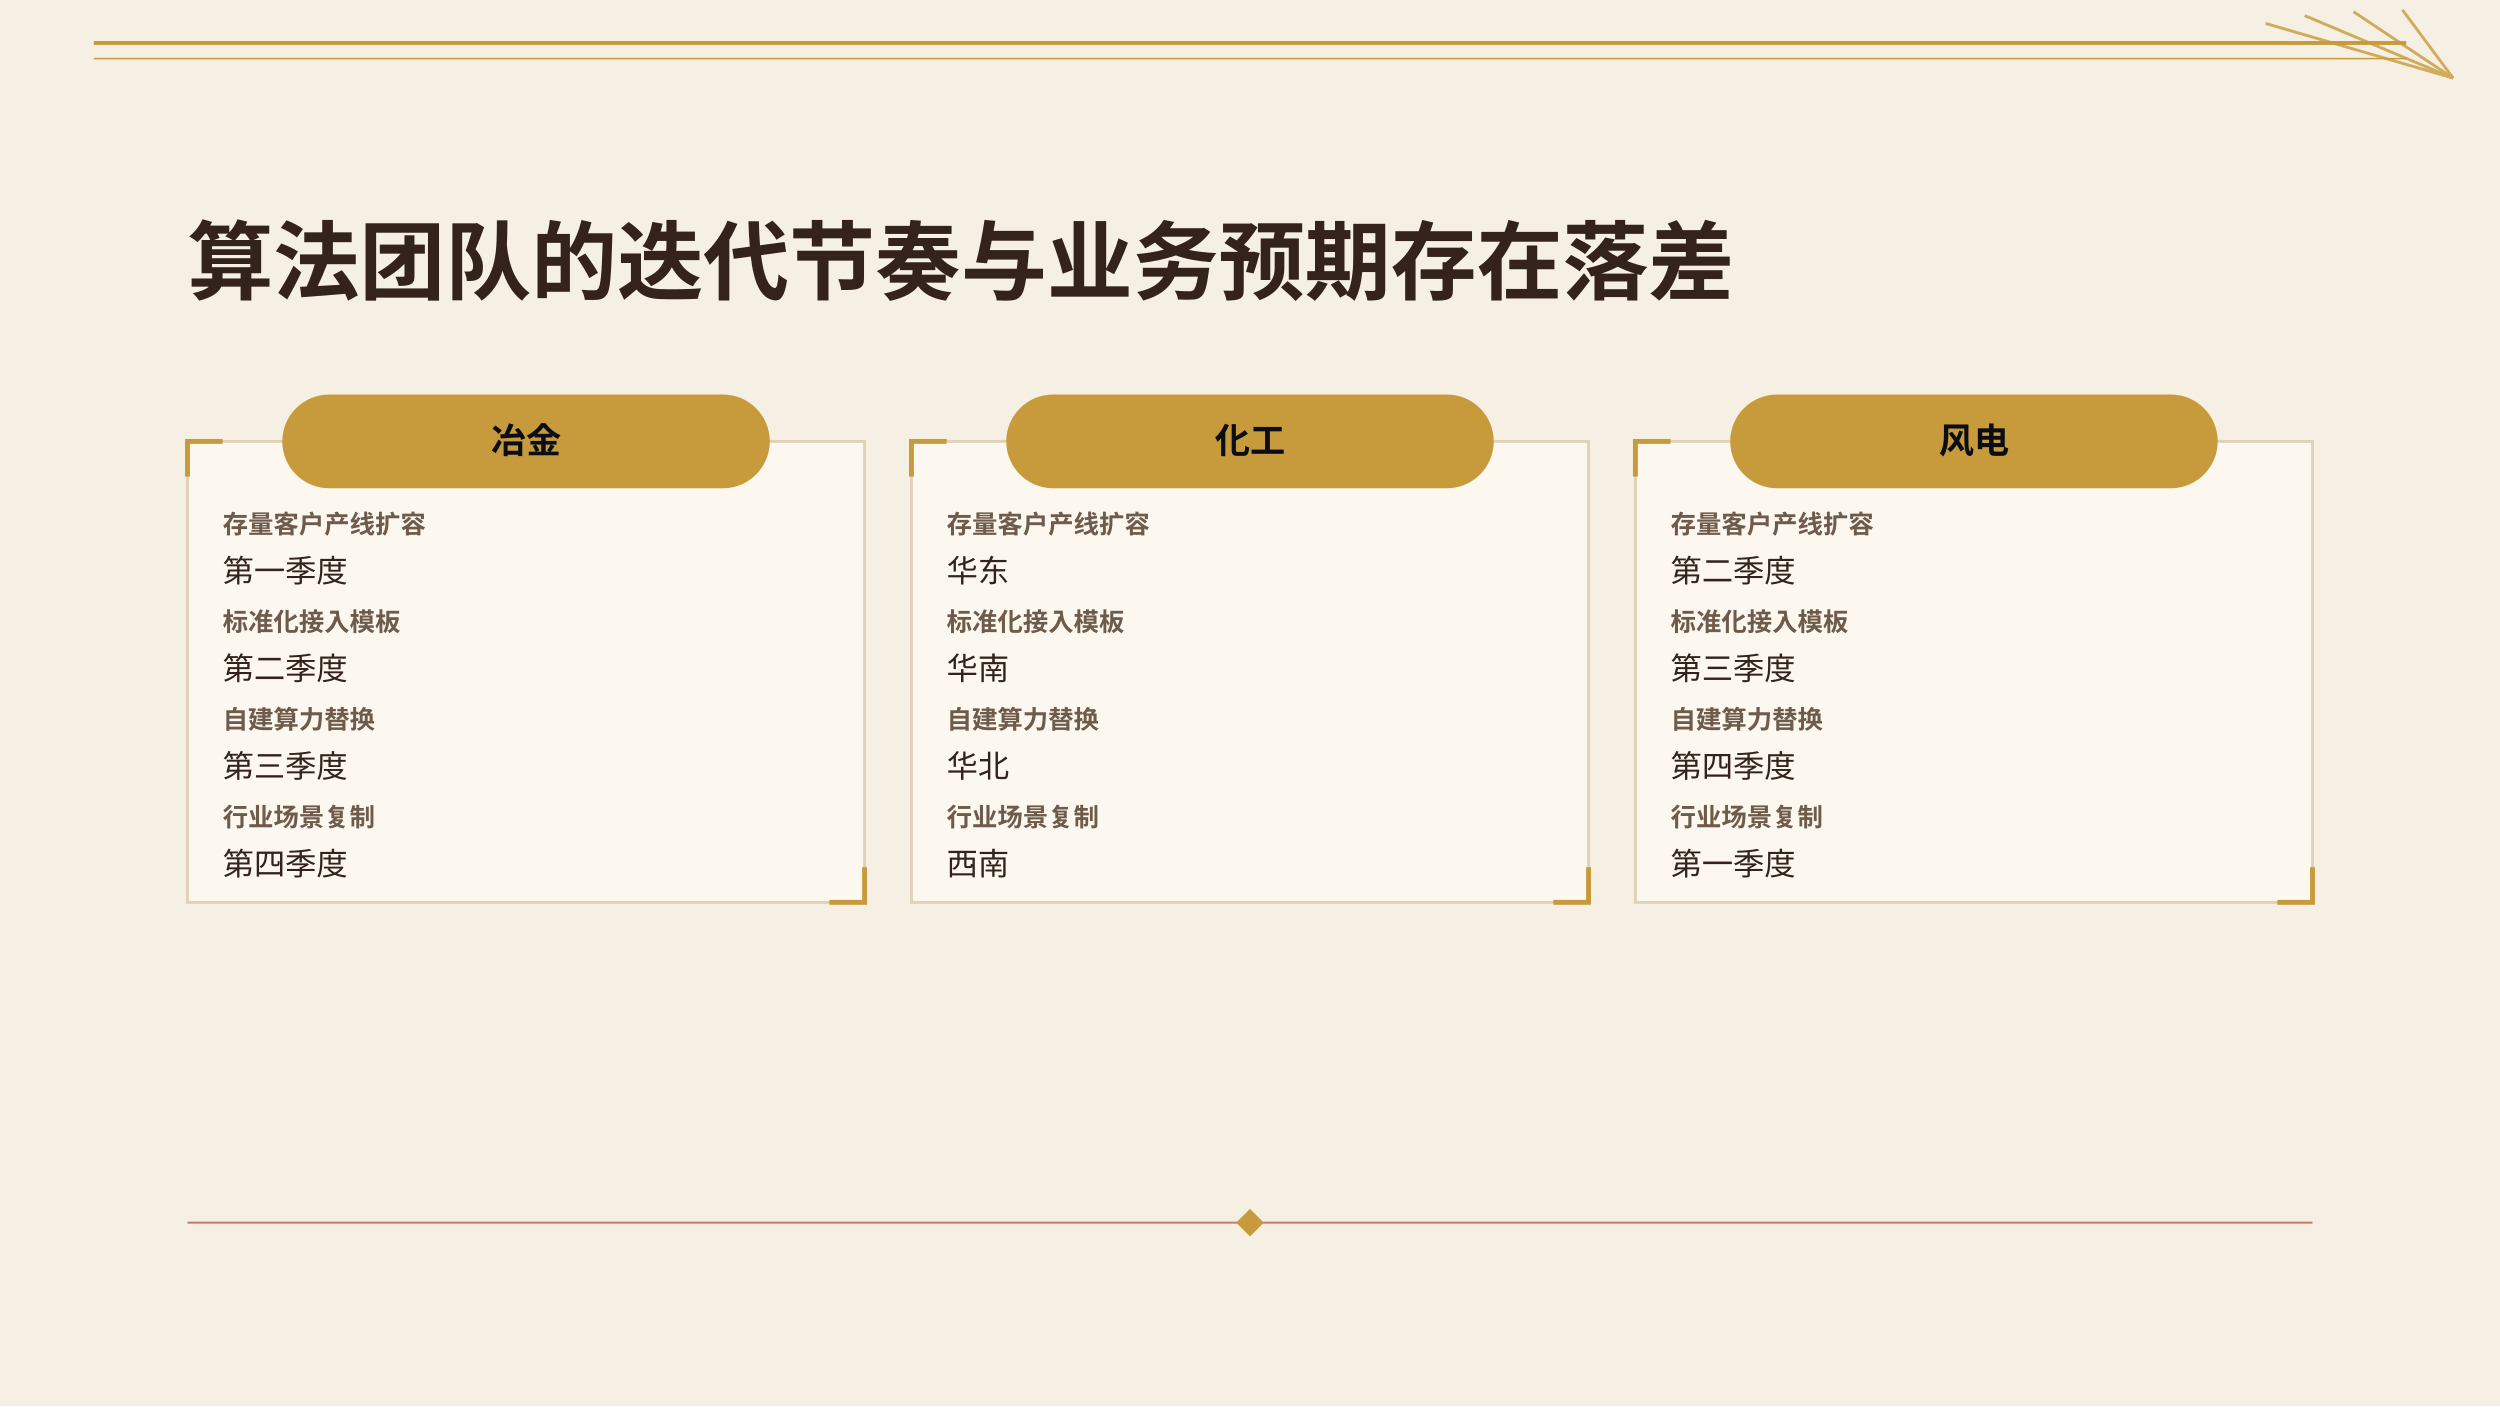
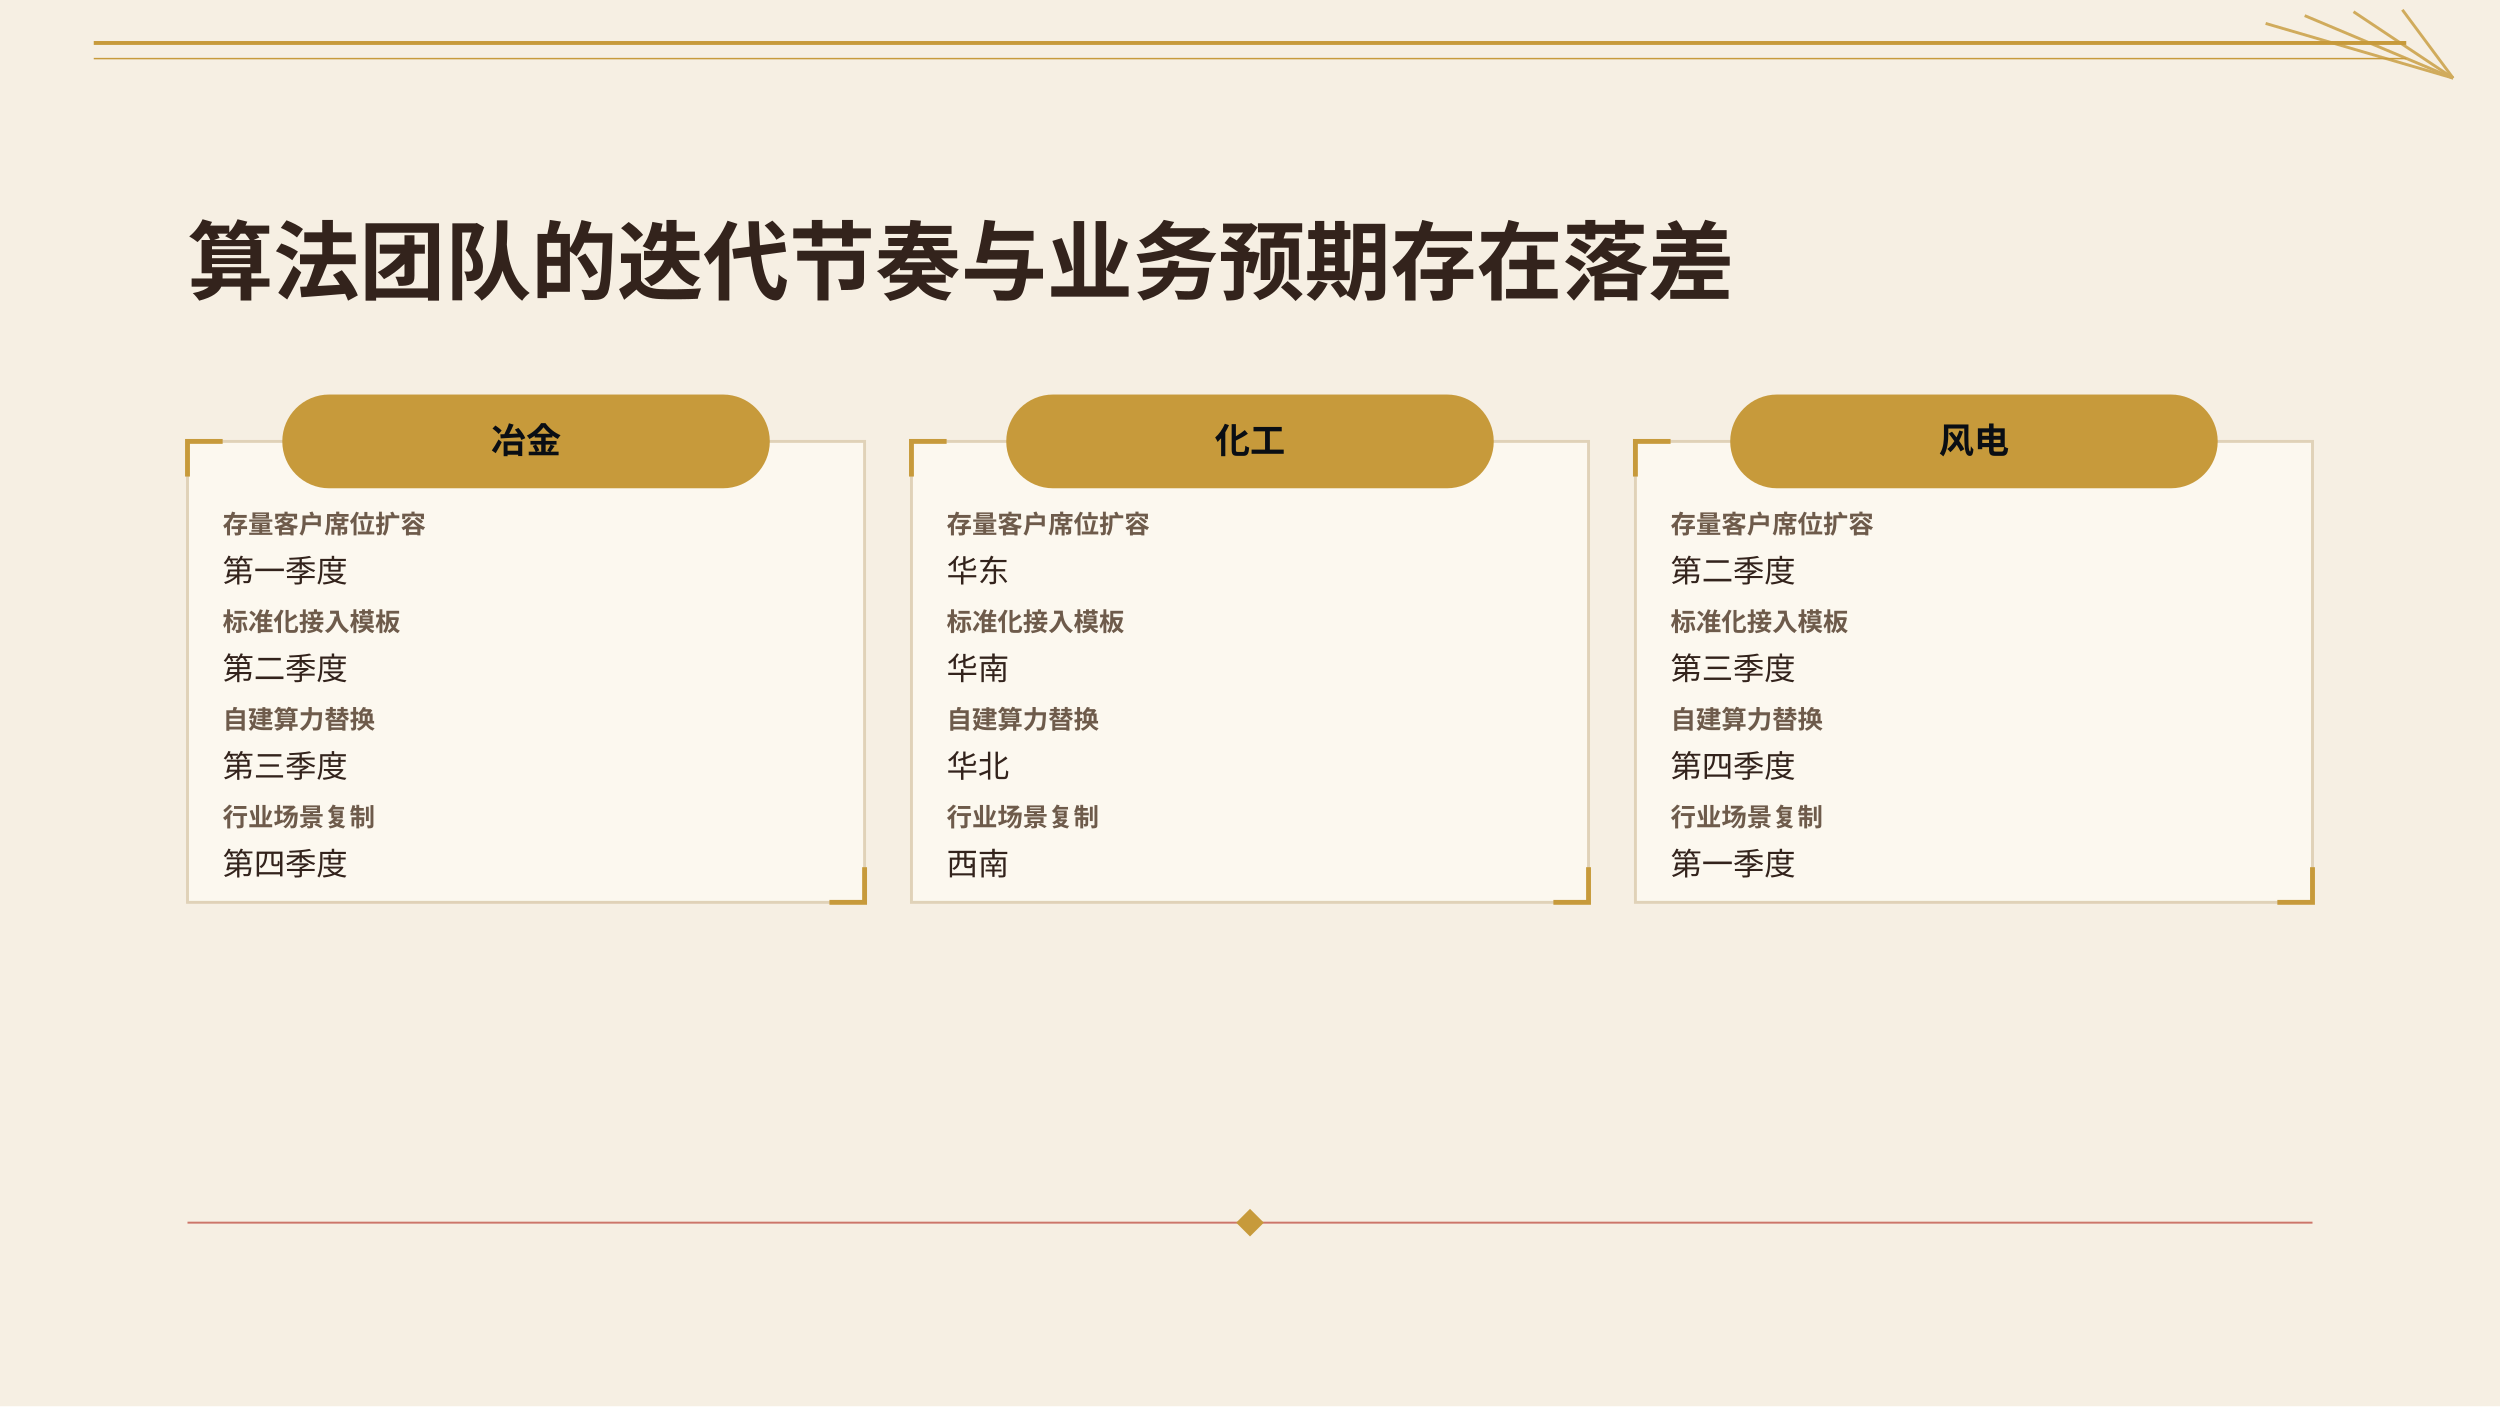
<svg xmlns="http://www.w3.org/2000/svg" viewBox="0 0 1280 720">
  <rect x="0" y="0" width="1280" height="720" fill="#F6EFE3" />
  <g data-decor="true">
    <line x1="48" y1="22" x2="1232" y2="22" stroke="#C79A3B" stroke-width="2" />
    <line x1="48" y1="30" x2="1232" y2="30" stroke="#C79A3B" stroke-width="0.75" />
    <g stroke="#C79A3B" stroke-width="1.5" opacity="0.8">
      <line x1="1256" y1="40" x2="1160" y2="12" />
      <line x1="1256" y1="40" x2="1180" y2="8" />
      <line x1="1256" y1="40" x2="1205" y2="6" />
      <line x1="1256" y1="40" x2="1230" y2="5" />
    </g>
    <line x1="96" y1="626" x2="1184" y2="626" stroke="#B02318" stroke-width="1" opacity="0.6" />
    <rect x="635" y="621" width="10" height="10" fill="#C79A3B" transform="rotate(45 640 626)" />
  </g>
  <g data-archetype="bento-panel">
    <text x="96" y="150" font-family="Microsoft YaHei, PingFang SC, Helvetica Neue, sans-serif" font-size="44" font-weight="700" fill="#33231C" dominant-baseline="alphabetic">算法团队的迭代节奏与业务预期存在落差</text>
    <g data-audit-rect="96,186,1088,454">
      <g data-audit-box="96,202,1088">
        <g transform="translate(96,202)">
          <g>
            <rect x="0" y="24" width="346.667" height="236" fill="#FCF8EF" stroke="#E0D2B8" stroke-width="1.5" />
            <path d="M 0 42 L 0 24 L 18 24 M 346.667 242 L 346.667 260 L 328.667 260" fill="none" stroke="#C79A3B" stroke-width="2.5" />
            <rect x="48.533" y="0" width="249.6" height="48" rx="24" fill="#C79A3B" />
            <text x="173.333" y="30" text-anchor="middle" font-size="18" font-weight="bold" fill="#0A0E14" font-family="Microsoft YaHei, PingFang SC, Helvetica Neue, sans-serif" dominant-baseline="alphabetic">冶金</text>
            <g>
-               <text x="18" y="71" font-size="13" fill="#6E5B4B" font-family="Microsoft YaHei, PingFang SC, Helvetica Neue, sans-serif" font-weight="bold" dominant-baseline="alphabetic">存量客户产线扩容</text>
+               <text x="18" y="71" font-size="13" fill="#6E5B4B" font-family="Microsoft YaHei, PingFang SC, Helvetica Neue, sans-serif" font-weight="bold" dominant-baseline="alphabetic">存量客户席位扩容</text>
              <text x="18" y="96" font-size="16" fill="#33231C" font-family="Microsoft YaHei, PingFang SC, Helvetica Neue, sans-serif" dominant-baseline="alphabetic">第一季度</text>
            </g>
            <g>
              <text x="18" y="121" font-size="13" fill="#6E5B4B" font-family="Microsoft YaHei, PingFang SC, Helvetica Neue, sans-serif" font-weight="bold" dominant-baseline="alphabetic">标准化接入模板</text>
              <text x="18" y="146" font-size="16" fill="#33231C" font-family="Microsoft YaHei, PingFang SC, Helvetica Neue, sans-serif" dominant-baseline="alphabetic">第二季度</text>
            </g>
            <g>
              <text x="18" y="171" font-size="13" fill="#6E5B4B" font-family="Microsoft YaHei, PingFang SC, Helvetica Neue, sans-serif" font-weight="bold" dominant-baseline="alphabetic">自建算力替换</text>
              <text x="18" y="196" font-size="16" fill="#33231C" font-family="Microsoft YaHei, PingFang SC, Helvetica Neue, sans-serif" dominant-baseline="alphabetic">第三季度</text>
            </g>
            <g>
              <text x="18" y="221" font-size="13" fill="#6E5B4B" font-family="Microsoft YaHei, PingFang SC, Helvetica Neue, sans-serif" font-weight="bold" dominant-baseline="alphabetic">行业场景复制</text>
              <text x="18" y="246" font-size="16" fill="#33231C" font-family="Microsoft YaHei, PingFang SC, Helvetica Neue, sans-serif" dominant-baseline="alphabetic">第四季度</text>
            </g>
          </g>
          <g>
            <rect x="370.667" y="24" width="346.667" height="236" fill="#FCF8EF" stroke="#E0D2B8" stroke-width="1.5" />
            <path d="M 370.667 42 L 370.667 24 L 388.667 24 M 717.333 242 L 717.333 260 L 699.333 260" fill="none" stroke="#C79A3B" stroke-width="2.5" />
            <rect x="419.2" y="0" width="249.6" height="48" rx="24" fill="#C79A3B" />
            <text x="544" y="30" text-anchor="middle" font-size="18" font-weight="bold" fill="#0A0E14" font-family="Microsoft YaHei, PingFang SC, Helvetica Neue, sans-serif" dominant-baseline="alphabetic">化工</text>
            <g>
-               <text x="388.667" y="71" font-size="13" fill="#6E5B4B" font-family="Microsoft YaHei, PingFang SC, Helvetica Neue, sans-serif" font-weight="bold" dominant-baseline="alphabetic">存量客户产线扩容</text>
+               <text x="388.667" y="71" font-size="13" fill="#6E5B4B" font-family="Microsoft YaHei, PingFang SC, Helvetica Neue, sans-serif" font-weight="bold" dominant-baseline="alphabetic">存量客户席位扩容</text>
              <text x="388.667" y="96" font-size="16" fill="#33231C" font-family="Microsoft YaHei, PingFang SC, Helvetica Neue, sans-serif" dominant-baseline="alphabetic">华东</text>
            </g>
            <g>
              <text x="388.667" y="121" font-size="13" fill="#6E5B4B" font-family="Microsoft YaHei, PingFang SC, Helvetica Neue, sans-serif" font-weight="bold" dominant-baseline="alphabetic">标准化接入模板</text>
              <text x="388.667" y="146" font-size="16" fill="#33231C" font-family="Microsoft YaHei, PingFang SC, Helvetica Neue, sans-serif" dominant-baseline="alphabetic">华南</text>
            </g>
            <g>
              <text x="388.667" y="171" font-size="13" fill="#6E5B4B" font-family="Microsoft YaHei, PingFang SC, Helvetica Neue, sans-serif" font-weight="bold" dominant-baseline="alphabetic">自建算力替换</text>
              <text x="388.667" y="196" font-size="16" fill="#33231C" font-family="Microsoft YaHei, PingFang SC, Helvetica Neue, sans-serif" dominant-baseline="alphabetic">华北</text>
            </g>
            <g>
              <text x="388.667" y="221" font-size="13" fill="#6E5B4B" font-family="Microsoft YaHei, PingFang SC, Helvetica Neue, sans-serif" font-weight="bold" dominant-baseline="alphabetic">行业场景复制</text>
              <text x="388.667" y="246" font-size="16" fill="#33231C" font-family="Microsoft YaHei, PingFang SC, Helvetica Neue, sans-serif" dominant-baseline="alphabetic">西南</text>
            </g>
          </g>
          <g>
            <rect x="741.333" y="24" width="346.667" height="236" fill="#FCF8EF" stroke="#E0D2B8" stroke-width="1.5" />
            <path d="M 741.333 42 L 741.333 24 L 759.333 24 M 1088 242 L 1088 260 L 1070 260" fill="none" stroke="#C79A3B" stroke-width="2.5" />
            <rect x="789.867" y="0" width="249.6" height="48" rx="24" fill="#C79A3B" />
            <text x="914.667" y="30" text-anchor="middle" font-size="18" font-weight="bold" fill="#0A0E14" font-family="Microsoft YaHei, PingFang SC, Helvetica Neue, sans-serif" dominant-baseline="alphabetic">风电</text>
            <g>
-               <text x="759.333" y="71" font-size="13" fill="#6E5B4B" font-family="Microsoft YaHei, PingFang SC, Helvetica Neue, sans-serif" font-weight="bold" dominant-baseline="alphabetic">存量客户产线扩容</text>
+               <text x="759.333" y="71" font-size="13" fill="#6E5B4B" font-family="Microsoft YaHei, PingFang SC, Helvetica Neue, sans-serif" font-weight="bold" dominant-baseline="alphabetic">存量客户席位扩容</text>
              <text x="759.333" y="96" font-size="16" fill="#33231C" font-family="Microsoft YaHei, PingFang SC, Helvetica Neue, sans-serif" dominant-baseline="alphabetic">第二季度</text>
            </g>
            <g>
              <text x="759.333" y="121" font-size="13" fill="#6E5B4B" font-family="Microsoft YaHei, PingFang SC, Helvetica Neue, sans-serif" font-weight="bold" dominant-baseline="alphabetic">标准化接入模板</text>
              <text x="759.333" y="146" font-size="16" fill="#33231C" font-family="Microsoft YaHei, PingFang SC, Helvetica Neue, sans-serif" dominant-baseline="alphabetic">第三季度</text>
            </g>
            <g>
              <text x="759.333" y="171" font-size="13" fill="#6E5B4B" font-family="Microsoft YaHei, PingFang SC, Helvetica Neue, sans-serif" font-weight="bold" dominant-baseline="alphabetic">自建算力替换</text>
              <text x="759.333" y="196" font-size="16" fill="#33231C" font-family="Microsoft YaHei, PingFang SC, Helvetica Neue, sans-serif" dominant-baseline="alphabetic">第四季度</text>
            </g>
            <g>
              <text x="759.333" y="221" font-size="13" fill="#6E5B4B" font-family="Microsoft YaHei, PingFang SC, Helvetica Neue, sans-serif" font-weight="bold" dominant-baseline="alphabetic">行业场景复制</text>
              <text x="759.333" y="246" font-size="16" fill="#33231C" font-family="Microsoft YaHei, PingFang SC, Helvetica Neue, sans-serif" dominant-baseline="alphabetic">第一季度</text>
            </g>
          </g>
        </g>
      </g>
    </g>
  </g>
</svg>
